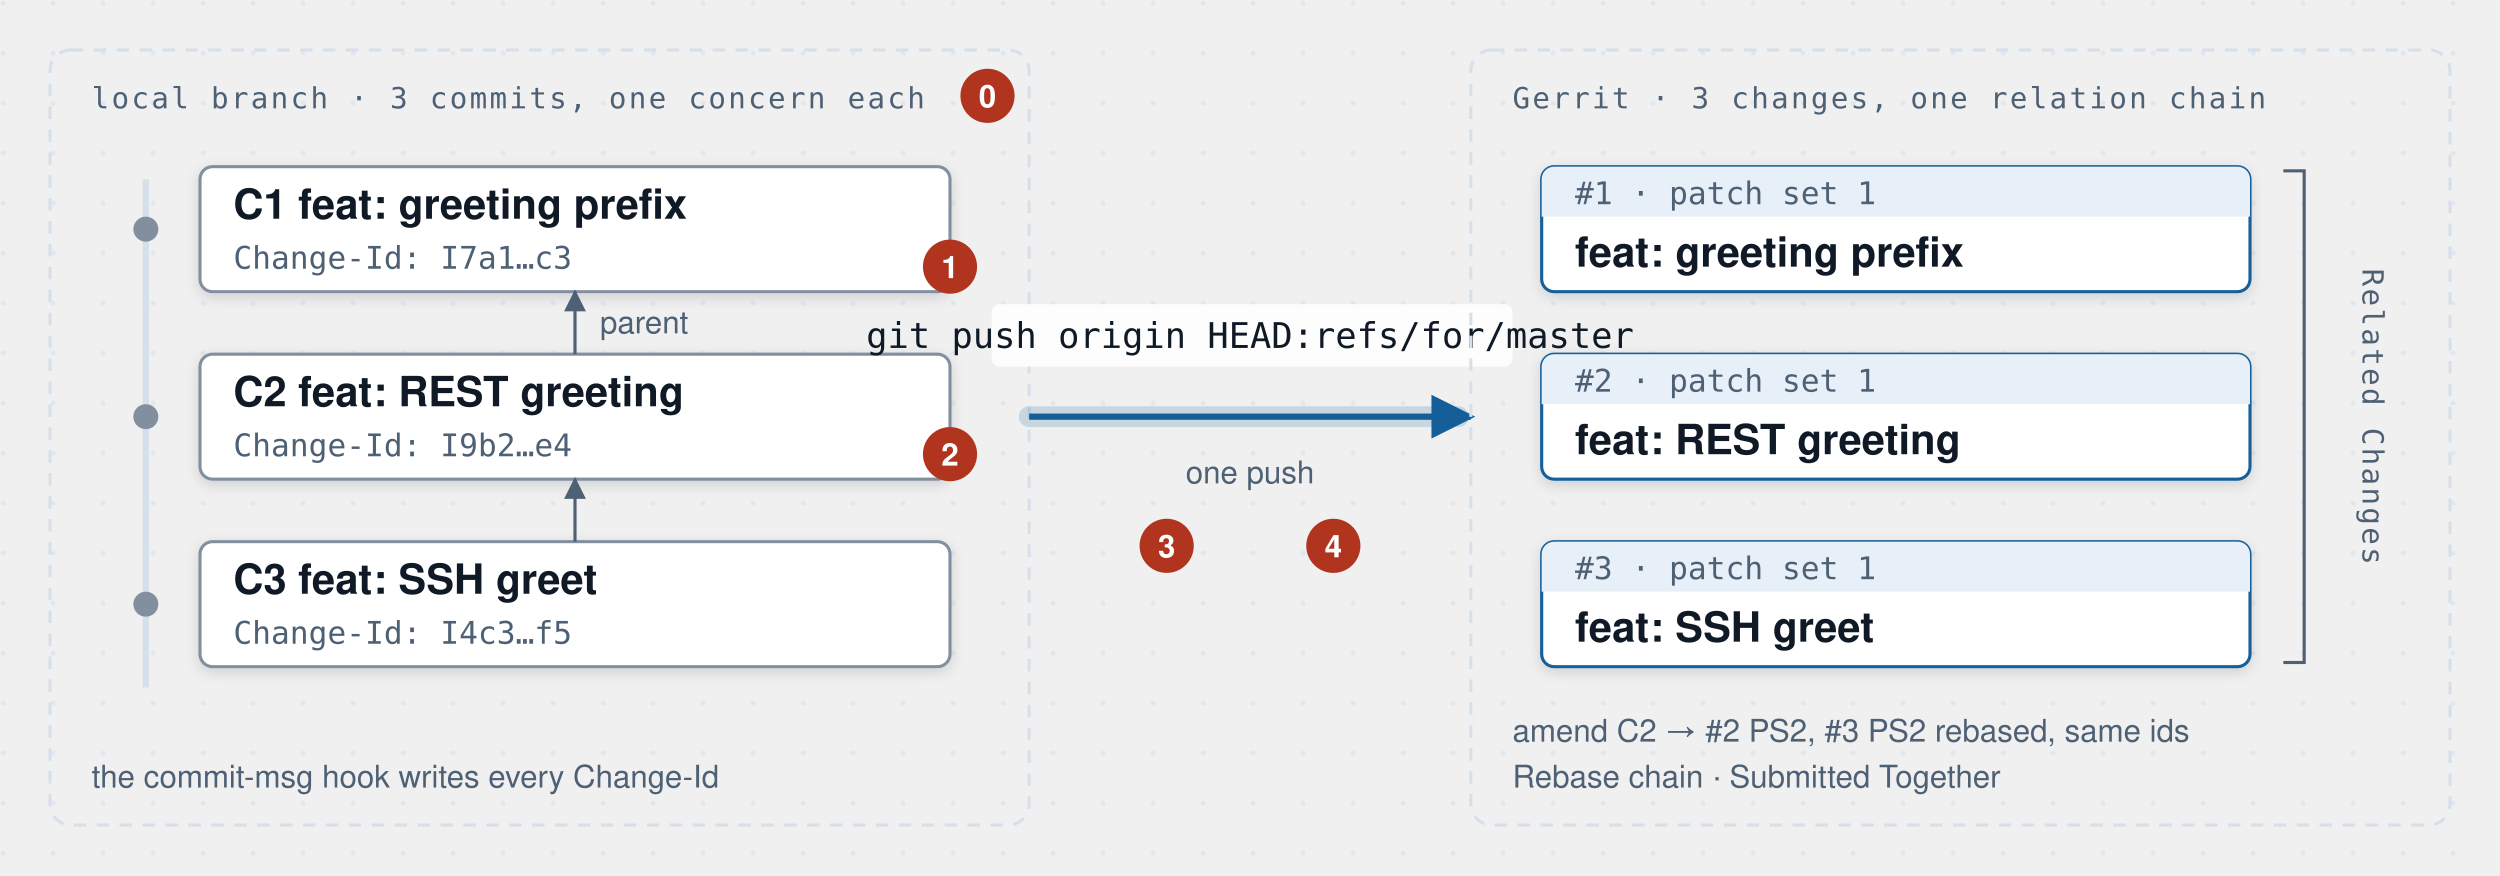
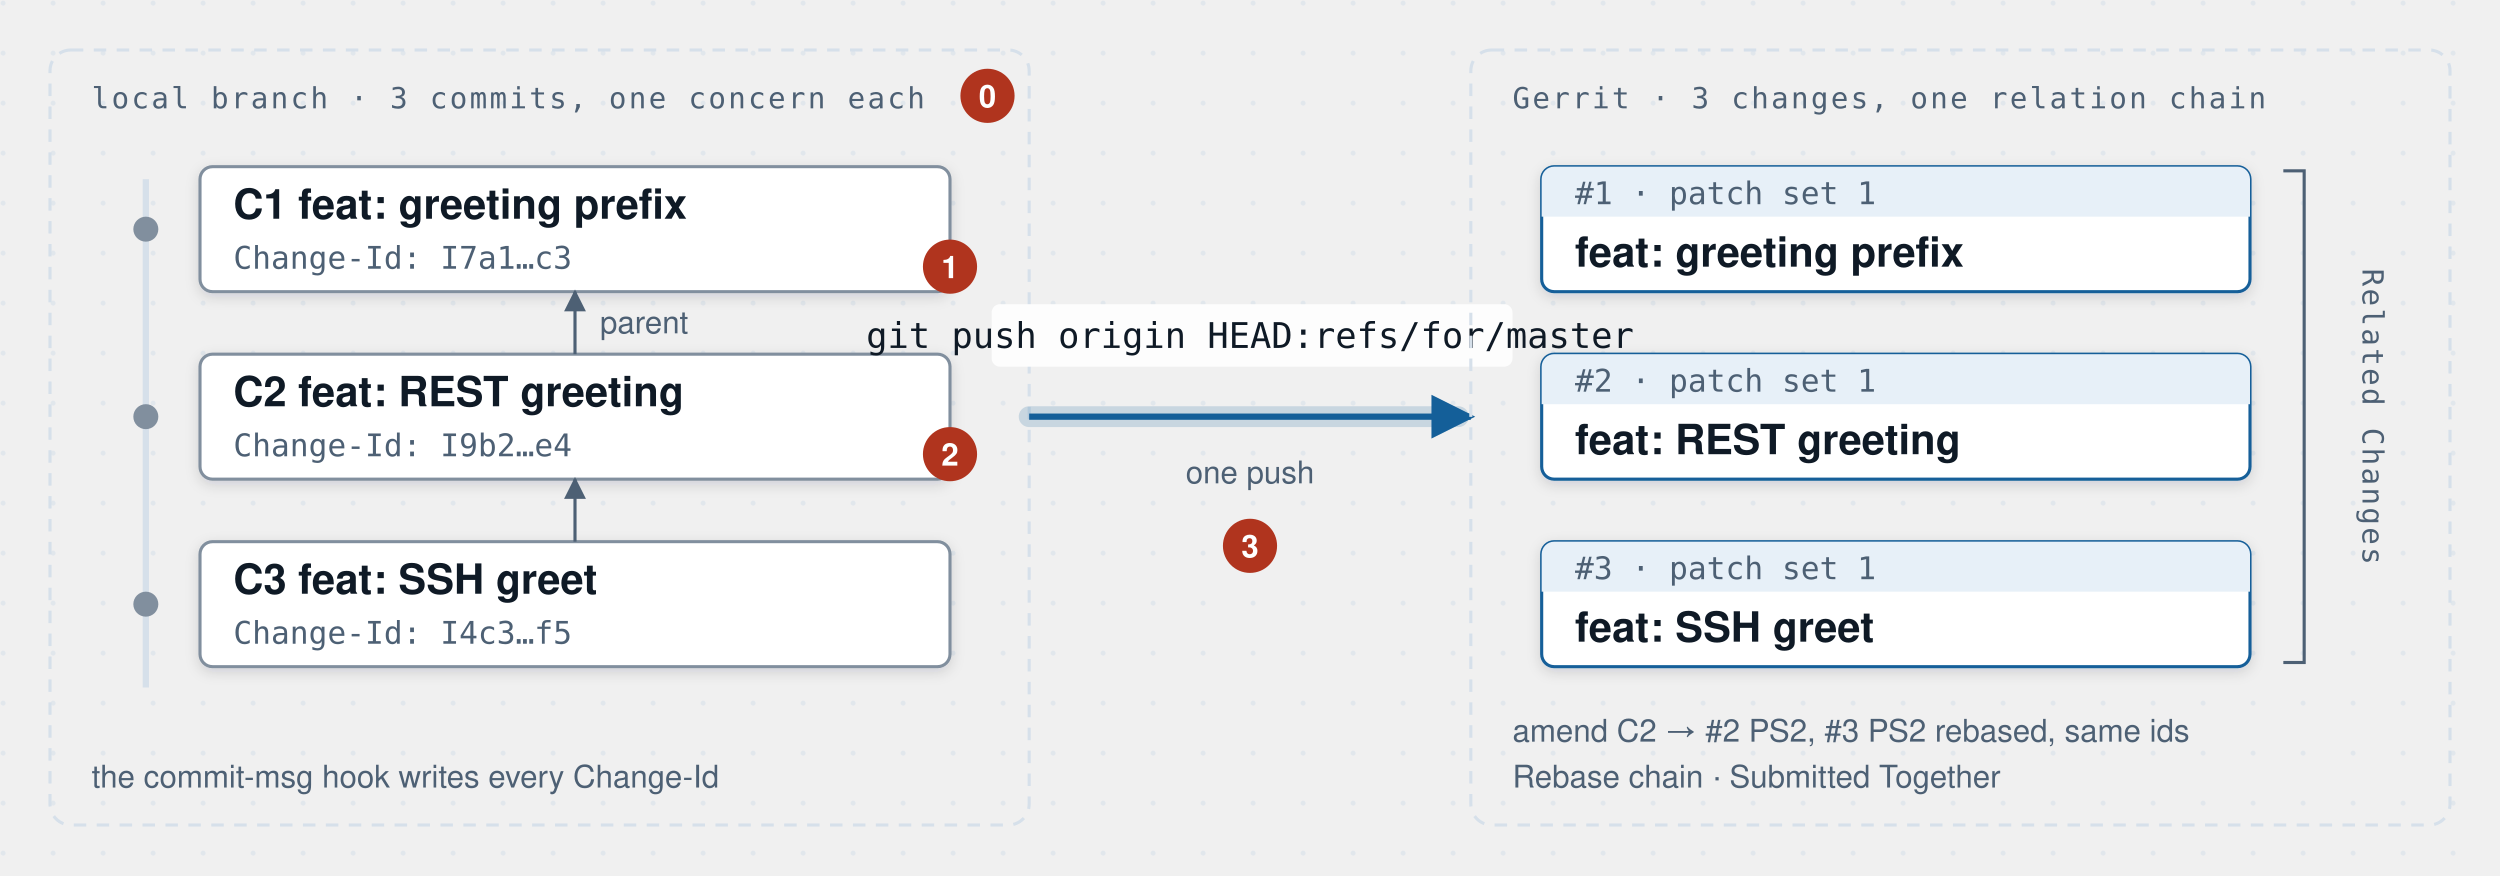
- <svg xmlns="http://www.w3.org/2000/svg" viewBox="0 0 1200 420" width="1200" height="420" role="img" aria-label="Three local commits pushed once become three Gerrit changes in one relation chain; five numbered markers show where an agent breaks it">
+ <svg xmlns="http://www.w3.org/2000/svg" viewBox="0 0 1200 420" width="1200" height="420" role="img" aria-label="Three local commits pushed once become three Gerrit changes in one relation chain; four numbered markers show where an agent breaks it">
  <defs>
    <pattern id="dots" width="24" height="24" patternUnits="userSpaceOnUse">
      <circle cx="1.5" cy="1.5" r="1.2" fill="#d6e0ea" />
    </pattern>
    <filter id="lift" x="-10%" y="-10%" width="120%" height="140%">
      <feDropShadow dx="0" dy="2" stdDeviation="3" flood-color="#0f1a26" flood-opacity=".14" />
    </filter>
    <filter id="glow" filterUnits="userSpaceOnUse" x="470" y="170" width="260" height="60">
      <feGaussianBlur stdDeviation="4" result="b" />
      <feMerge>
        <feMergeNode in="b" />
        <feMergeNode in="SourceGraphic" />
      </feMerge>
    </filter>
    <marker id="ah" viewBox="0 0 10 10" refX="9" refY="5" markerWidth="7" markerHeight="7" orient="auto-start-reverse">
      <path d="M0,0 L10,5 L0,10 z" fill="context-stroke" />
    </marker>
  </defs>
  <style>
    text { font-family: "IBM Plex Sans", "Helvetica Neue", Helvetica, Arial, sans-serif; fill: #0f1a26; }
    .mono { font-family: "IBM Plex Mono", "SF Mono", Menlo, Consolas, monospace; }
    .tag { font-size: 14px; letter-spacing: .08em; text-transform: uppercase; fill: #4d6074; }
    .t { font-size: 20px; font-weight: 600; }
    .sub { font-size: 15px; fill: #4d6074; }
    .cap { font-size: 15px; fill: #4d6074; }
    .frame { fill: none; stroke: #d6e0ea; stroke-width: 1.5; stroke-dasharray: 6 5; rx: 10; }
    .node { fill: #ffffff; stroke: #818f9e; stroke-width: 1.5; rx: 6; }
    .card { fill: #ffffff; stroke: #145f99; stroke-width: 1.5; rx: 6; }
    .cardhead { fill: #e7f0f8; }
    .edge { fill: none; stroke: #4d6074; stroke-width: 1.5; }
    .hot { fill: none; stroke: #145f99; stroke-width: 3; }
    .rail { stroke: #d6e0ea; stroke-width: 3; }
    .mark { fill: #b0341e; }
    .mn { font-size: 15px; font-weight: 700; fill: #ffffff; }
  </style>
  <rect x="0" y="0" width="1200" height="420" fill="url(#dots)" opacity=".55" />
  <rect x="24" y="24" width="470" height="372" class="frame" />
  <text x="44" y="52" class="tag mono">local branch · 3 commits, one concern each</text>
  <line x1="70" y1="86" x2="70" y2="330" class="rail" />
  <circle cx="70" cy="110" r="6" fill="#818f9e" />
  <circle cx="70" cy="200" r="6" fill="#818f9e" />
  <circle cx="70" cy="290" r="6" fill="#818f9e" />
  <g filter="url(#lift)">
    <rect x="96" y="80" width="360" height="60" class="node" />
    <rect x="96" y="170" width="360" height="60" class="node" />
    <rect x="96" y="260" width="360" height="60" class="node" />
  </g>
  <text x="112" y="105" class="t">C1  feat: greeting prefix</text>
  <text x="112" y="129" class="sub mono">Change-Id: I7a1…c3</text>
  <text x="112" y="195" class="t">C2  feat: REST greeting</text>
  <text x="112" y="219" class="sub mono">Change-Id: I9b2…e4</text>
  <text x="112" y="285" class="t">C3  feat: SSH greet</text>
  <text x="112" y="309" class="sub mono">Change-Id: I4c3…f5</text>
  <path d="M276,170 V140" class="edge" marker-end="url(#ah)" />
  <path d="M276,260 V230" class="edge" marker-end="url(#ah)" />
  <text x="288" y="160" class="cap">parent</text>
  <text x="44" y="378" class="cap">the commit-msg hook writes every Change-Id</text>
  <path d="M494,200 H700" stroke="#145f99" stroke-width="10" stroke-opacity=".18" fill="none" stroke-linecap="round" />
  <path d="M494,200 H706" class="hot" marker-end="url(#ah)" />
  <rect x="476" y="146" width="250" height="30" rx="4" fill="#fdfdfd" />
  <text x="600" y="167" class="mono" text-anchor="middle" font-size="17" fill="#145f99">git push origin HEAD:refs/for/master</text>
  <text x="600" y="232" class="cap" text-anchor="middle">one push</text>
  <rect x="706" y="24" width="470" height="372" class="frame" />
  <text x="726" y="52" class="tag mono">Gerrit · 3 changes, one relation chain</text>
  <g filter="url(#lift)">
    <rect x="740" y="80" width="340" height="60" class="card" />
    <rect x="740" y="170" width="340" height="60" class="card" />
    <rect x="740" y="260" width="340" height="60" class="card" />
  </g>
  <g class="cardhead">
    <path d="M740,86 a6,6 0 0 1 6,-6 h328 a6,6 0 0 1 6,6 v18 h-340 z" />
    <path d="M740,176 a6,6 0 0 1 6,-6 h328 a6,6 0 0 1 6,6 v18 h-340 z" />
    <path d="M740,266 a6,6 0 0 1 6,-6 h328 a6,6 0 0 1 6,6 v18 h-340 z" />
  </g>
  <text x="756" y="98" class="sub mono" fill="#145f99">#1 · patch set 1</text>
  <text x="756" y="128" class="t">feat: greeting prefix</text>
  <text x="756" y="188" class="sub mono" fill="#145f99">#2 · patch set 1</text>
  <text x="756" y="218" class="t">feat: REST greeting</text>
  <text x="756" y="278" class="sub mono" fill="#145f99">#3 · patch set 1</text>
  <text x="756" y="308" class="t">feat: SSH greet</text>
  <path d="M1096,82 h10 v236 h-10" class="edge" />
  <text x="1134" y="200" class="tag mono" text-anchor="middle" transform="rotate(90 1134,200)">Related Changes</text>
  <text x="726" y="356" class="cap">amend C2 → #2 PS2, #3 PS2 rebased, same ids</text>
  <text x="726" y="378" class="cap">Rebase chain · Submitted Together</text>
  <g>
    <circle cx="474" cy="46" r="13" class="mark" />
    <text x="474" y="51.5" class="mn" text-anchor="middle">0</text>
    <circle cx="456" cy="128" r="13" class="mark" />
    <text x="456" y="133.5" class="mn" text-anchor="middle">1</text>
    <circle cx="456" cy="218" r="13" class="mark" />
    <text x="456" y="223.5" class="mn" text-anchor="middle">2</text>
-     <circle cx="560" cy="262" r="13" class="mark" />
-     <text x="560" y="267.5" class="mn" text-anchor="middle">3</text>
-     <circle cx="640" cy="262" r="13" class="mark" />
-     <text x="640" y="267.5" class="mn" text-anchor="middle">4</text>
+     <circle cx="600" cy="262" r="13" class="mark" />
+     <text x="600" y="267.5" class="mn" text-anchor="middle">3</text>
  </g>
</svg>
